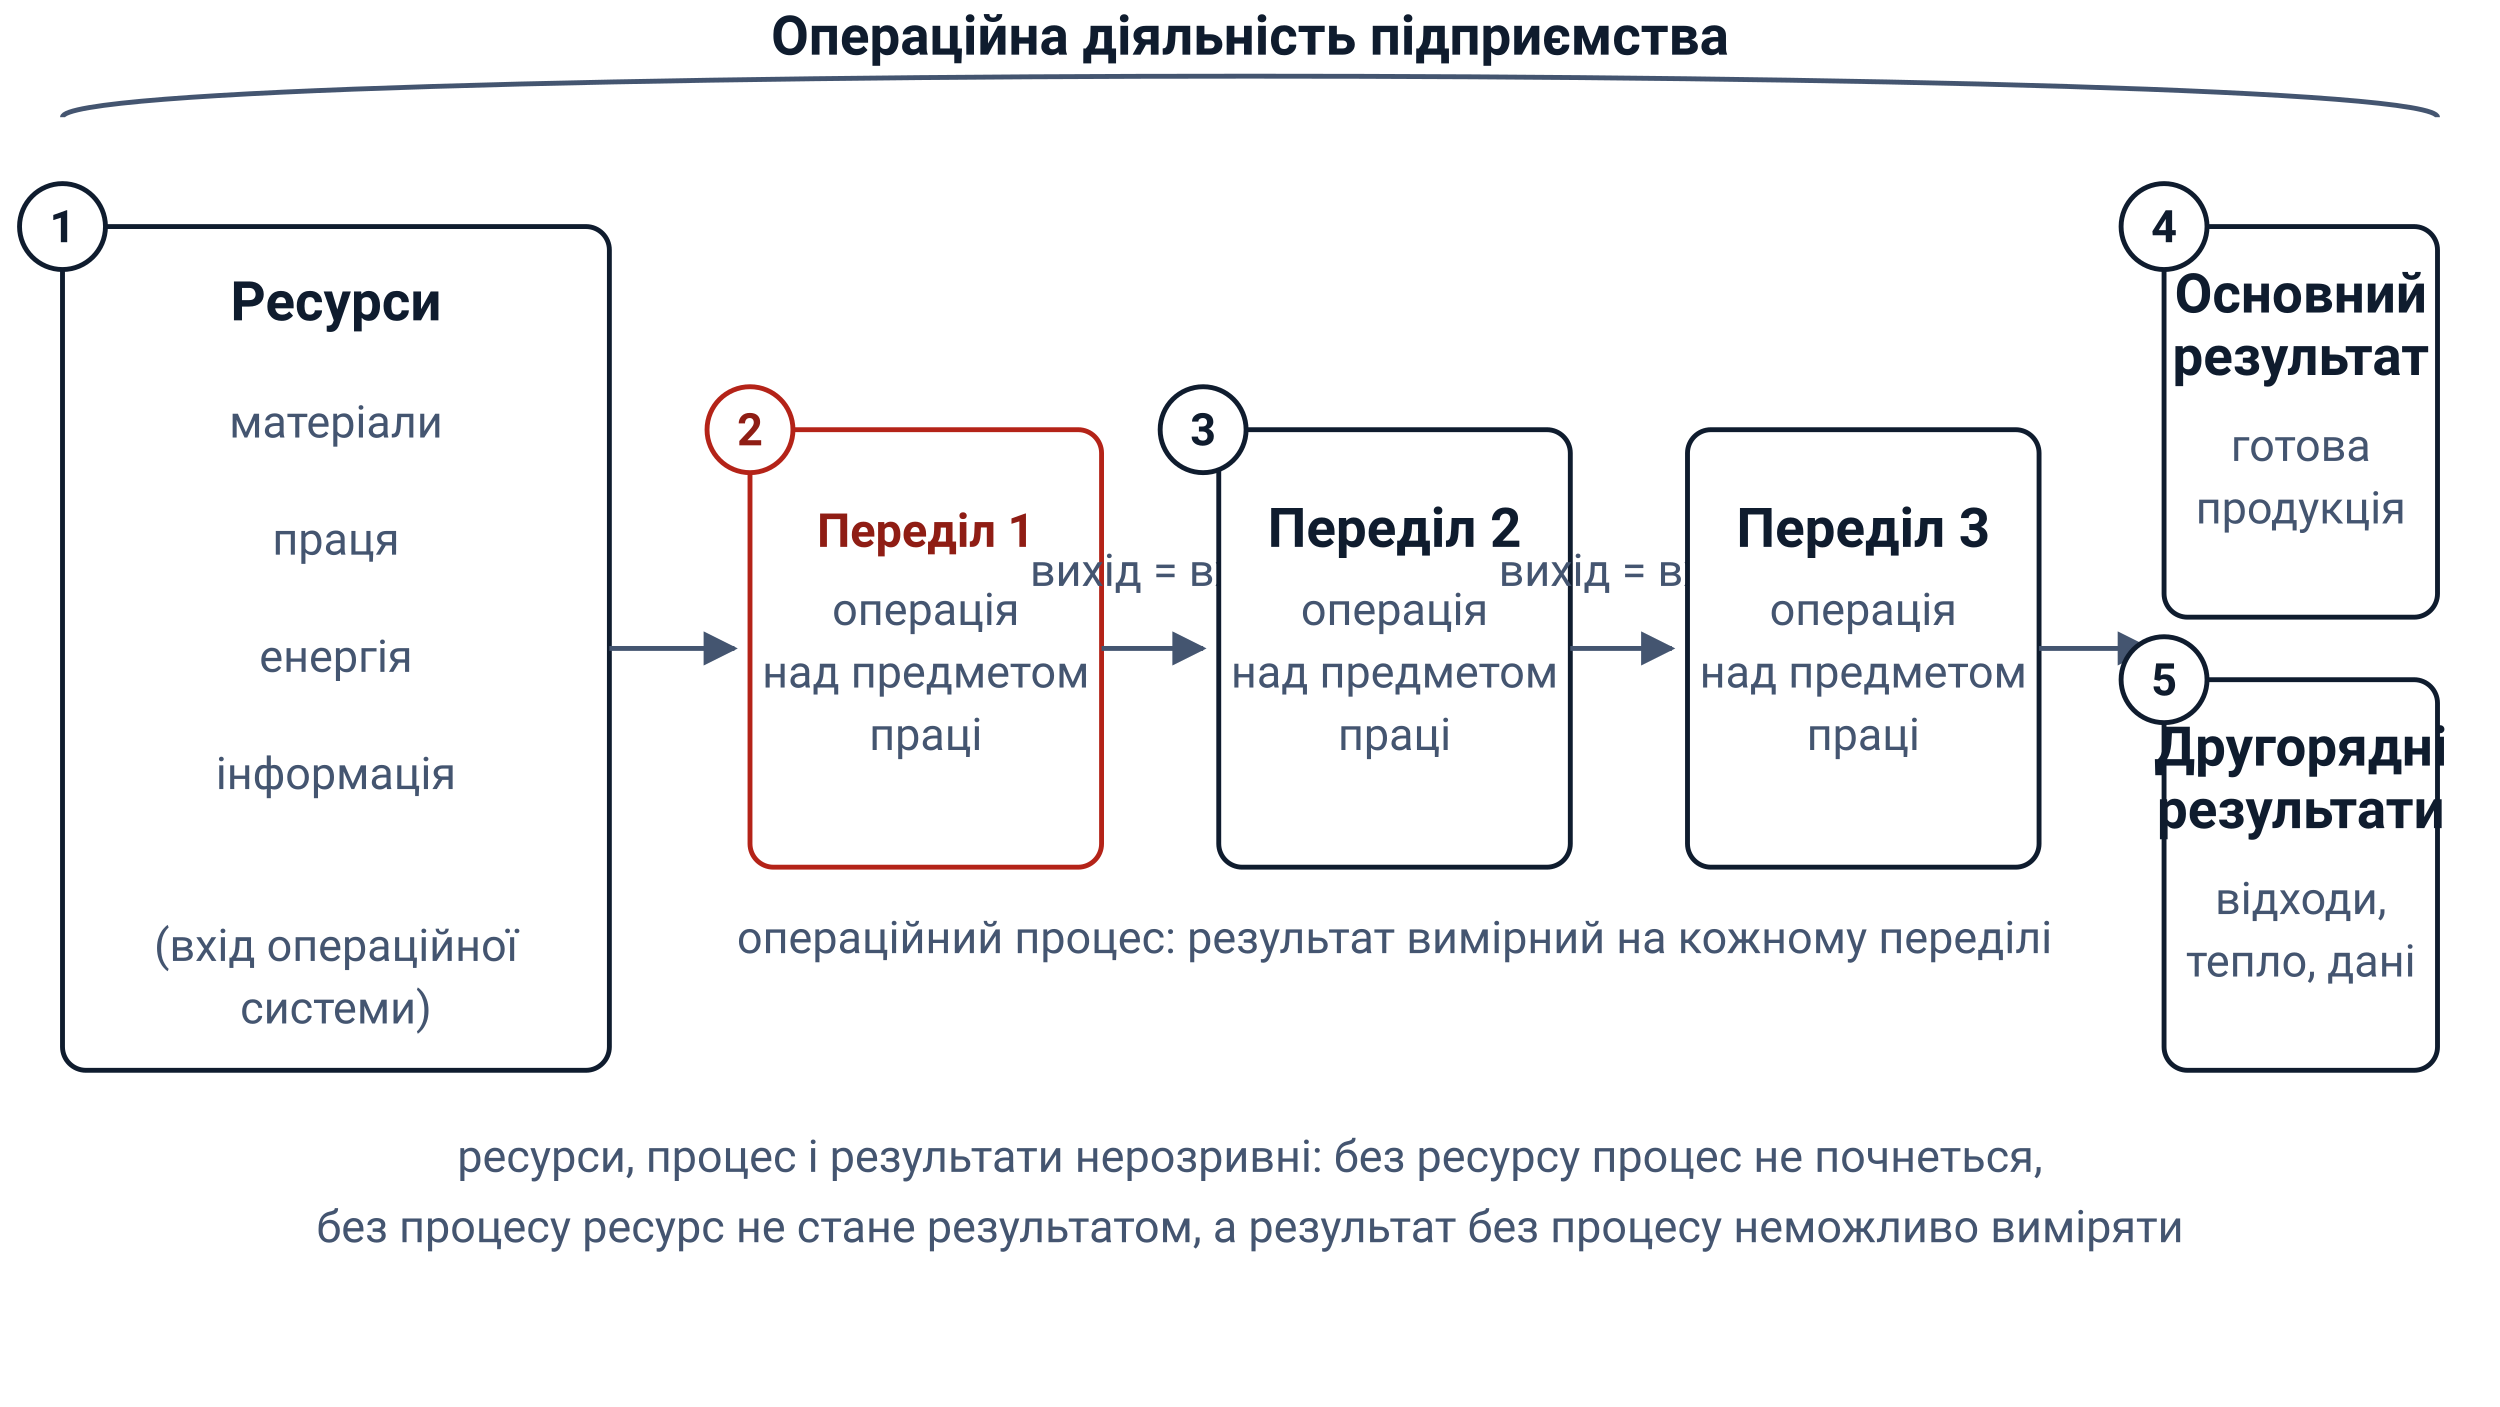
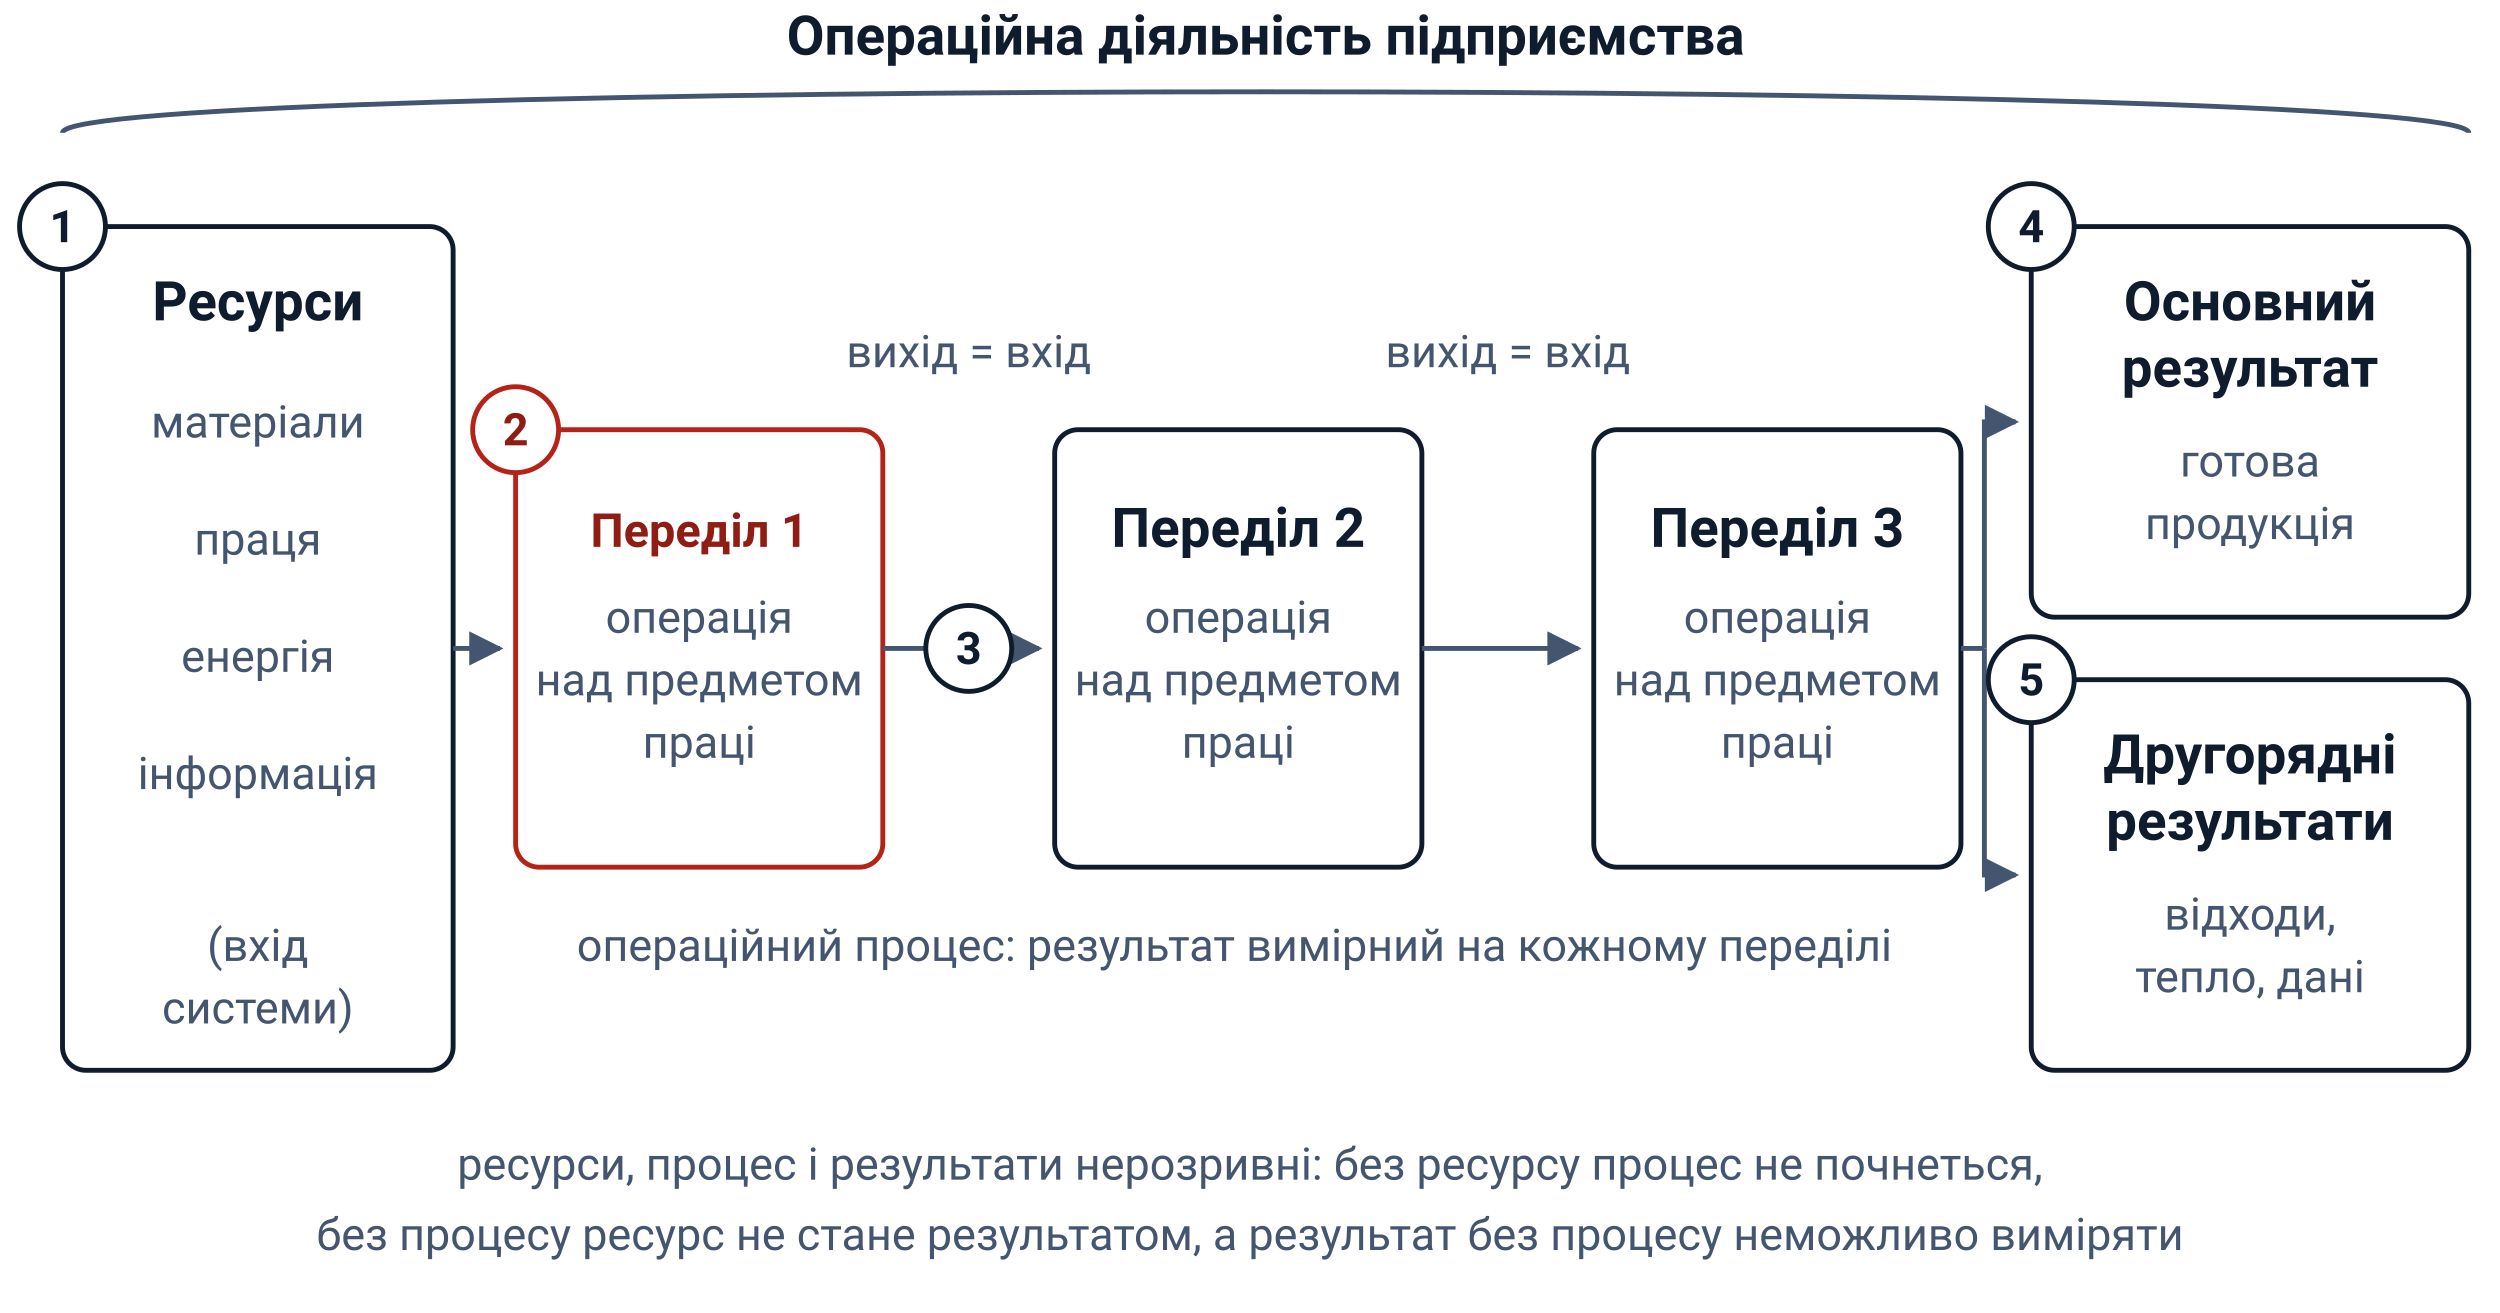
- <svg xmlns="http://www.w3.org/2000/svg" id="fig-t04-1" class="scheme" viewBox="0 0 640 360" role="img" aria-labelledby="fig-t04-1-title fig-t04-1-desc" font-family="system-ui, -apple-system, 'Segoe UI', Roboto, 'Helvetica Neue', Arial, sans-serif">
+ <svg xmlns="http://www.w3.org/2000/svg" id="fig-t04-1" class="scheme" viewBox="0 0 640 336" role="img" aria-labelledby="fig-t04-1-title fig-t04-1-desc" font-family="system-ui, -apple-system, 'Segoe UI', Roboto, 'Helvetica Neue', Arial, sans-serif">
  <style>
    #fig-t04-1 .box { fill: var(--surface, #ffffff); stroke: var(--ink, #0f1c2e); stroke-width: 1.25; }
    #fig-t04-1 .box-owner { fill: var(--surface-tint, #eef4fa); }
    #fig-t04-1 .t { fill: var(--ink, #0f1c2e); font-size: 14px; font-weight: 650; }
    #fig-t04-1 .s { fill: var(--ink-2, #445570); font-size: 11.5px; }
    #fig-t04-1 .lbl { fill: var(--ink-2, #445570); font-size: 11.5px; }
    #fig-t04-1 .arrow { stroke: var(--ink-2, #445570); stroke-width: 1.25; fill: none; }
    #fig-t04-1 .arrow-head { fill: var(--ink-2, #445570); }
    #fig-t04-1 .refc { fill: var(--surface, #ffffff); stroke: var(--ink, #0f1c2e); stroke-width: 1.25; }
    #fig-t04-1 .refn { fill: var(--ink, #0f1c2e); font-size: 11.5px; font-weight: 700; text-anchor: middle; }
    #fig-t04-1 .exam { stroke: var(--err, #b42318); }
    #fig-t04-1 .exam-t { fill: var(--err-ink, #8f1d14); font-size: 12px; font-weight: 600; }
    #fig-t04-1 .refc.exam { stroke: var(--err, #b42318); }
    #fig-t04-1 .refn.exam-n { fill: var(--err-ink, #8f1d14); }
    #fig-t04-1 .brace { stroke: var(--ink-2, #445570); stroke-width: 1.25; fill: none; }
  </style>
  <defs>
    <marker id="fig-t04-1-arr" viewBox="0 0 10 10" refX="9" refY="5" markerWidth="7" markerHeight="7" orient="auto-start-reverse">
      <path class="arrow-head" d="M0 0 10 5 0 10z" />
    </marker>
  </defs>
-   <path class="brace" d="M16 30 C16 16, 624 16, 624 30" />
-   <text class="t" x="320" y="14" text-anchor="middle">Операційна діяльність підприємства</text>
-   <rect class="box" x="16" y="58" width="140" height="216" rx="6" />
-   <text class="t" x="86" y="82" text-anchor="middle">Ресурси</text>
-   <text class="s" x="86" y="112" text-anchor="middle">матеріали</text>
-   <text class="s" x="86" y="142" text-anchor="middle">праця</text>
-   <text class="s" x="86" y="172" text-anchor="middle">енергія</text>
-   <text class="s" x="86" y="202" text-anchor="middle">інформація</text>
-   <text class="s" x="86" y="246" text-anchor="middle">(вхід операційної</text>
-   <text class="s" x="86" y="262" text-anchor="middle">системи)</text>
-   <path class="arrow" marker-end="url(#fig-t04-1-arr)" d="M156 166 L188 166" />
-   <rect class="box exam" x="192" y="110" width="90" height="112" rx="6" />
-   <text class="exam-t" x="237" y="140" text-anchor="middle">Переділ 1</text>
-   <text class="s" x="237" y="160" text-anchor="middle">операція</text>
-   <text class="s" x="237" y="176" text-anchor="middle">над предметом</text>
-   <text class="s" x="237" y="192" text-anchor="middle">праці</text>
-   <path class="arrow" marker-end="url(#fig-t04-1-arr)" d="M282 166 L308 166" />
-   <text class="lbl" x="295" y="150" text-anchor="middle">вихід = вхід</text>
-   <rect class="box" x="312" y="110" width="90" height="112" rx="6" />
-   <text class="t" x="357" y="140" text-anchor="middle">Переділ 2</text>
-   <text class="s" x="357" y="160" text-anchor="middle">операція</text>
-   <text class="s" x="357" y="176" text-anchor="middle">над предметом</text>
-   <text class="s" x="357" y="192" text-anchor="middle">праці</text>
-   <path class="arrow" marker-end="url(#fig-t04-1-arr)" d="M402 166 L428 166" />
-   <text class="lbl" x="415" y="150" text-anchor="middle">вихід = вхід</text>
-   <rect class="box" x="432" y="110" width="90" height="112" rx="6" />
-   <text class="t" x="477" y="140" text-anchor="middle">Переділ 3</text>
-   <text class="s" x="477" y="160" text-anchor="middle">операція</text>
-   <text class="s" x="477" y="176" text-anchor="middle">над предметом</text>
-   <text class="s" x="477" y="192" text-anchor="middle">праці</text>
-   <text class="lbl" x="357" y="244" text-anchor="middle">операційний процес: результат вимірний на кожному переділі</text>
-   <path class="arrow" marker-end="url(#fig-t04-1-arr)" d="M522 166 L550 166" />
-   <rect class="box" x="554" y="58" width="70" height="100" rx="6" />
-   <text class="t" x="589" y="80" text-anchor="middle">Основний</text>
-   <text class="t" x="589" y="96" text-anchor="middle">результат</text>
-   <text class="s" x="589" y="118" text-anchor="middle">готова</text>
-   <text class="s" x="589" y="134" text-anchor="middle">продукція</text>
-   <rect class="box" x="554" y="174" width="70" height="100" rx="6" />
-   <text class="t" x="589" y="196" text-anchor="middle">Другорядні</text>
-   <text class="t" x="589" y="212" text-anchor="middle">результати</text>
-   <text class="s" x="589" y="234" text-anchor="middle">відходи,</text>
-   <text class="s" x="589" y="250" text-anchor="middle">тепло, дані</text>
-   <text class="lbl" x="320" y="300" text-anchor="middle">ресурси, процес і результати нерозривні: без ресурсу процес не почнеться,</text>
-   <text class="lbl" x="320" y="318" text-anchor="middle">без процесу ресурс не стане результатом, а результат без процесу неможливо виміряти</text>
+   <path class="brace" d="M16 34 C16 20, 632 20, 632 34" />
+   <text class="t" x="324" y="14" text-anchor="middle">Операційна діяльність підприємства</text>
+   <rect class="box" x="16" y="58" width="100" height="216" rx="6" />
+   <text class="t" x="66" y="82" text-anchor="middle">Ресурси</text>
+   <text class="s" x="66" y="112" text-anchor="middle">матеріали</text>
+   <text class="s" x="66" y="142" text-anchor="middle">праця</text>
+   <text class="s" x="66" y="172" text-anchor="middle">енергія</text>
+   <text class="s" x="66" y="202" text-anchor="middle">інформація</text>
+   <text class="s" x="66" y="246" text-anchor="middle">(вхід</text>
+   <text class="s" x="66" y="262" text-anchor="middle">системи)</text>
+   <path class="arrow" marker-end="url(#fig-t04-1-arr)" d="M116 166 L128 166" />
+   <rect class="box exam" x="132" y="110" width="94" height="112" rx="6" />
+   <text class="exam-t" x="179" y="140" text-anchor="middle">Переділ 1</text>
+   <text class="s" x="179" y="162" text-anchor="middle">операція</text>
+   <text class="s" x="179" y="178" text-anchor="middle">над предметом</text>
+   <text class="s" x="179" y="194" text-anchor="middle">праці</text>
+   <path class="arrow" marker-end="url(#fig-t04-1-arr)" d="M226 166 L266 166" />
+   <text class="lbl" x="248" y="94" text-anchor="middle">вихід = вхід</text>
+   <rect class="box" x="270" y="110" width="94" height="112" rx="6" />
+   <text class="t" x="317" y="140" text-anchor="middle">Переділ 2</text>
+   <text class="s" x="317" y="162" text-anchor="middle">операція</text>
+   <text class="s" x="317" y="178" text-anchor="middle">над предметом</text>
+   <text class="s" x="317" y="194" text-anchor="middle">праці</text>
+   <path class="arrow" marker-end="url(#fig-t04-1-arr)" d="M364 166 L404 166" />
+   <text class="lbl" x="386" y="94" text-anchor="middle">вихід = вхід</text>
+   <rect class="box" x="408" y="110" width="94" height="112" rx="6" />
+   <text class="t" x="455" y="140" text-anchor="middle">Переділ 3</text>
+   <text class="s" x="455" y="162" text-anchor="middle">операція</text>
+   <text class="s" x="455" y="178" text-anchor="middle">над предметом</text>
+   <text class="s" x="455" y="194" text-anchor="middle">праці</text>
+   <text class="lbl" x="316" y="246" text-anchor="middle">операційний процес: результат вимірний на кожному переділі</text>
+   <path class="arrow" d="M502 166 L508 166" />
+   <path class="arrow" marker-end="url(#fig-t04-1-arr)" d="M508 166 L508 108 L516 108" />
+   <path class="arrow" marker-end="url(#fig-t04-1-arr)" d="M508 166 L508 224 L516 224" />
+   <rect class="box" x="520" y="58" width="112" height="100" rx="6" />
+   <text class="t" x="576" y="82" text-anchor="middle">Основний</text>
+   <text class="t" x="576" y="99" text-anchor="middle">результат</text>
+   <text class="s" x="576" y="122" text-anchor="middle">готова</text>
+   <text class="s" x="576" y="138" text-anchor="middle">продукція</text>
+   <rect class="box" x="520" y="174" width="112" height="100" rx="6" />
+   <text class="t" x="576" y="198" text-anchor="middle">Другорядні</text>
+   <text class="t" x="576" y="215" text-anchor="middle">результати</text>
+   <text class="s" x="576" y="238" text-anchor="middle">відходи,</text>
+   <text class="s" x="576" y="254" text-anchor="middle">тепло, дані</text>
+   <text class="lbl" x="320" y="302" text-anchor="middle">ресурси, процес і результати нерозривні: без ресурсу процес не почнеться,</text>
+   <text class="lbl" x="320" y="320" text-anchor="middle">без процесу ресурс не стане результатом, а результат без процесу неможливо виміряти</text>
  <circle class="refc" cx="16" cy="58" r="11" />
  <text class="refn" x="16" y="62">1</text>
-   <circle class="refc exam" cx="192" cy="110" r="11" />
-   <text class="refn exam-n" x="192" y="114">2</text>
-   <circle class="refc" cx="308" cy="110" r="11" />
-   <text class="refn" x="308" y="114">3</text>
-   <circle class="refc" cx="554" cy="58" r="11" />
-   <text class="refn" x="554" y="62">4</text>
-   <circle class="refc" cx="554" cy="174" r="11" />
-   <text class="refn" x="554" y="178">5</text>
+   <circle class="refc exam" cx="132" cy="110" r="11" />
+   <text class="refn exam-n" x="132" y="114">2</text>
+   <circle class="refc" cx="248" cy="166" r="11" />
+   <text class="refn" x="248" y="170">3</text>
+   <circle class="refc" cx="520" cy="58" r="11" />
+   <text class="refn" x="520" y="62">4</text>
+   <circle class="refc" cx="520" cy="174" r="11" />
+   <text class="refn" x="520" y="178">5</text>
</svg>
